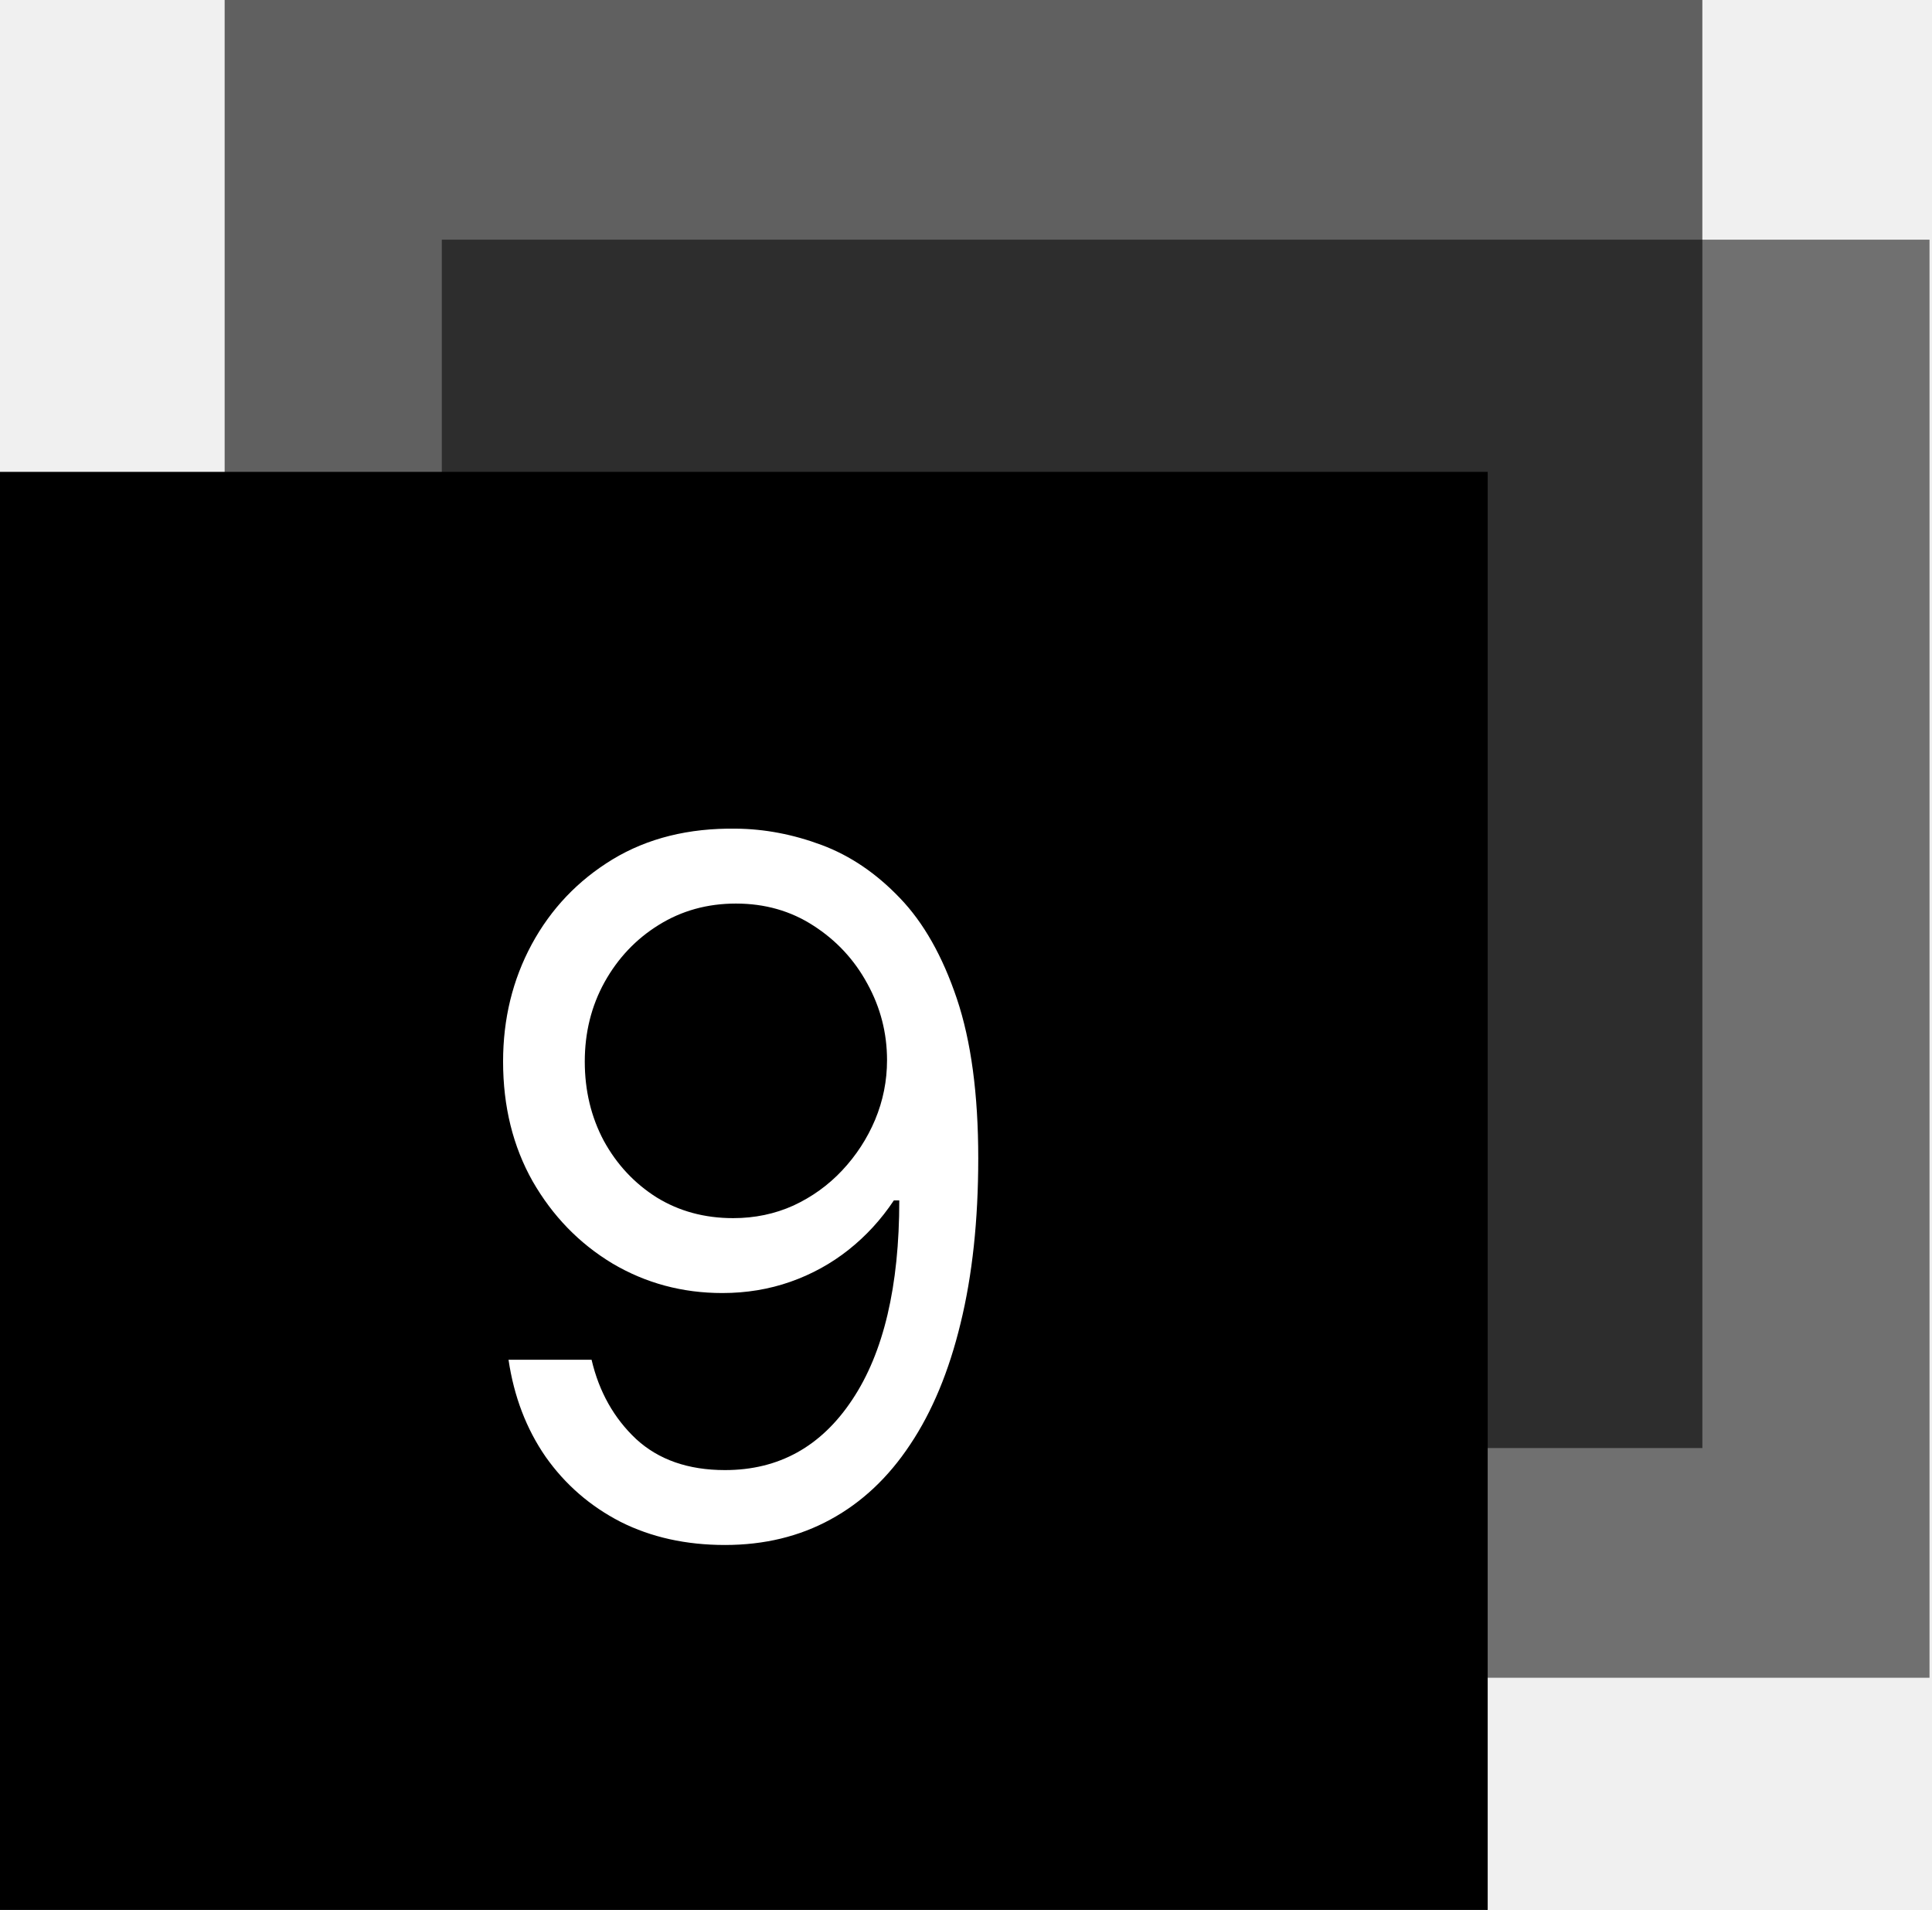
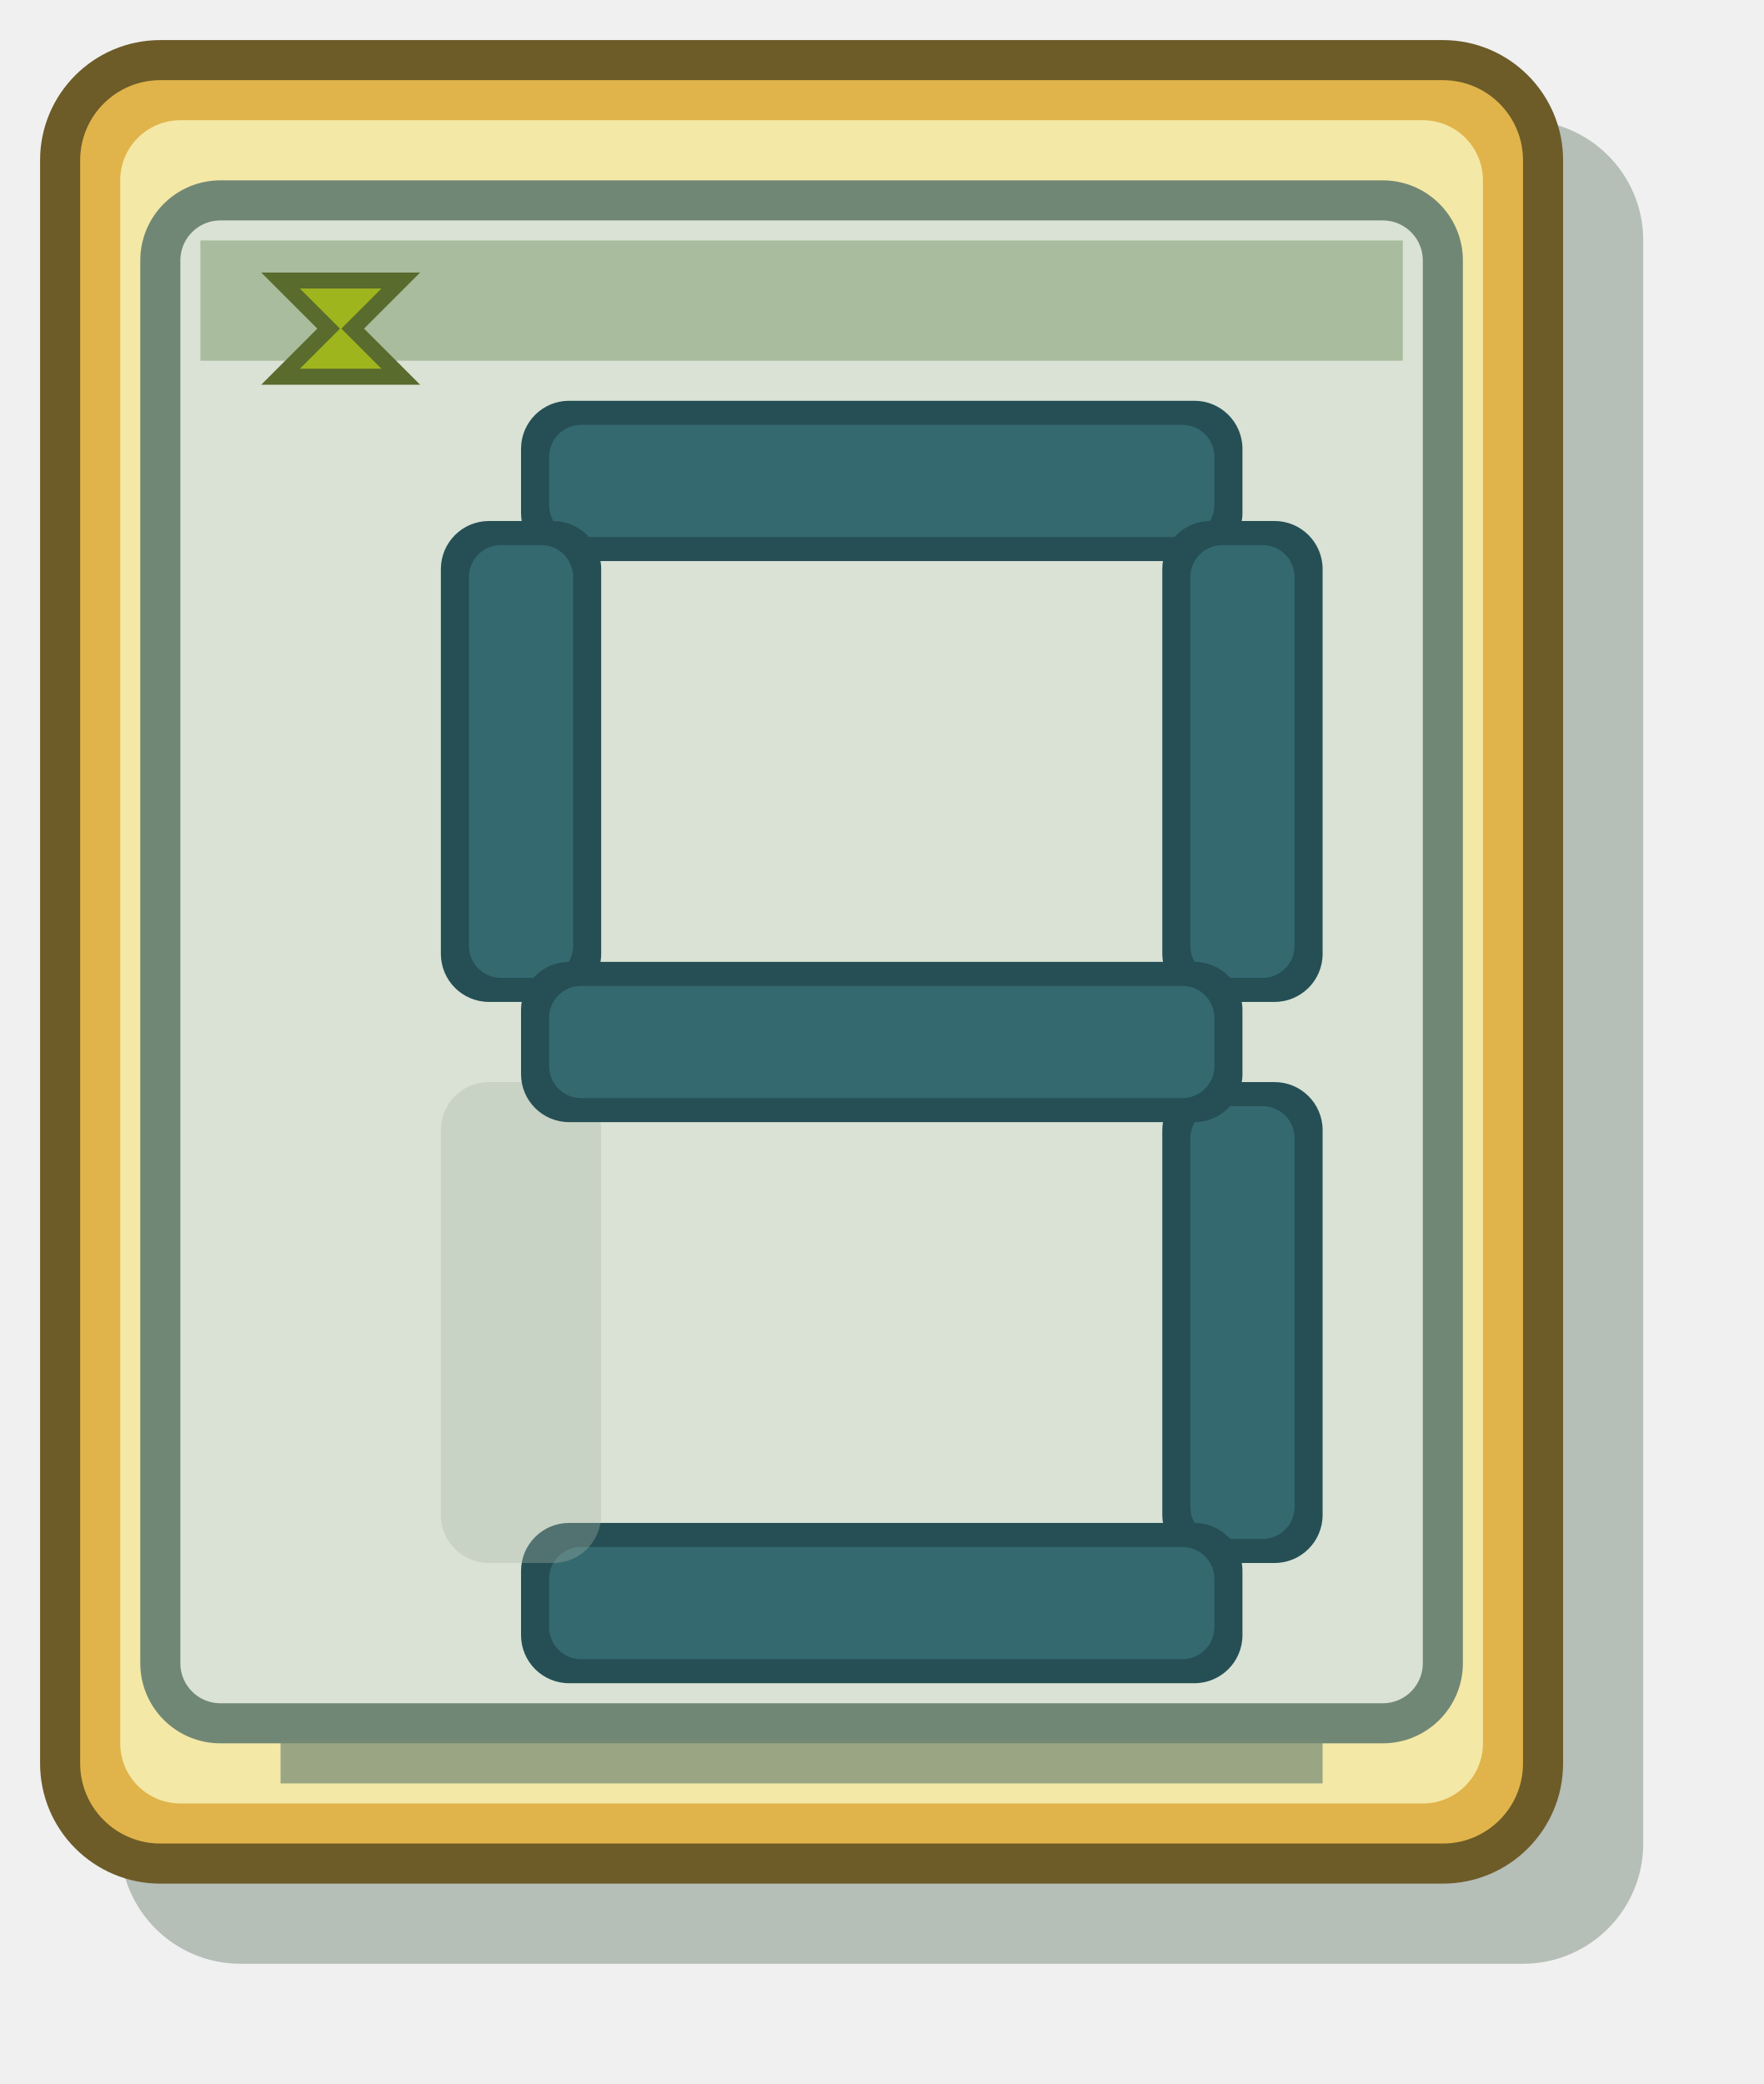
- <svg xmlns="http://www.w3.org/2000/svg" width="258" height="255" viewBox="0 0 258 255" fill="none">
-   <rect x="59" y="32" width="198.667" height="192" fill="currentColor" fill-opacity="0.533" />
-   <rect x="30" width="197.333" height="193.333" fill="currentColor" fill-opacity="0.6" />
-   <rect y="63" width="198.667" height="192" fill="currentColor" />
-   <path d="M98.273 110.636C102.091 110.667 105.909 111.394 109.727 112.818C113.545 114.242 117.03 116.606 120.182 119.909C123.333 123.182 125.864 127.652 127.773 133.318C129.682 138.985 130.636 146.091 130.636 154.636C130.636 162.909 129.848 170.258 128.273 176.682C126.727 183.076 124.485 188.47 121.545 192.864C118.636 197.258 115.091 200.591 110.909 202.864C106.758 205.136 102.061 206.273 96.818 206.273C91.606 206.273 86.954 205.242 82.864 203.182C78.803 201.091 75.47 198.197 72.864 194.5C70.288 190.773 68.636 186.455 67.909 181.545H79C80 185.818 81.985 189.348 84.954 192.136C87.954 194.894 91.909 196.273 96.818 196.273C104 196.273 109.667 193.136 113.818 186.864C118 180.591 120.091 171.727 120.091 160.273H119.364C117.667 162.818 115.652 165.015 113.318 166.864C110.985 168.712 108.394 170.136 105.545 171.136C102.697 172.136 99.667 172.636 96.454 172.636C91.121 172.636 86.227 171.318 81.773 168.682C77.349 166.015 73.803 162.364 71.136 157.727C68.5 153.061 67.182 147.727 67.182 141.727C67.182 136.03 68.454 130.818 71 126.091C73.576 121.333 77.182 117.545 81.818 114.727C86.485 111.909 91.97 110.545 98.273 110.636ZM98.273 120.636C94.454 120.636 91.015 121.591 87.954 123.5C84.924 125.379 82.515 127.924 80.727 131.136C78.97 134.318 78.091 137.848 78.091 141.727C78.091 145.606 78.939 149.136 80.636 152.318C82.364 155.47 84.712 157.985 87.682 159.864C90.682 161.712 94.091 162.636 97.909 162.636C100.788 162.636 103.47 162.076 105.955 160.955C108.439 159.803 110.606 158.242 112.455 156.273C114.333 154.273 115.803 152.015 116.864 149.5C117.924 146.955 118.455 144.303 118.455 141.545C118.455 137.909 117.576 134.5 115.818 131.318C114.091 128.136 111.697 125.561 108.636 123.591C105.606 121.621 102.152 120.636 98.273 120.636Z" fill="white" />
+ <svg xmlns="http://www.w3.org/2000/svg" width="44" height="52" viewBox="0 0 44 52" fill="none">
+   <rect x="3" y="3" width="38" height="46" rx="3" fill="#637A68" opacity=".42" />
+   <rect x="1" y="1" width="38" height="46" rx="3" fill="#6D5B28" />
+   <rect x="2" y="2" width="36" height="44" rx="2" fill="#E0B44A" />
+   <rect x="3" y="3" width="34" height="42" rx="1.5" fill="#F4E8A7" />
+   <rect x="4" y="5" width="32" height="38" rx="1.5" fill="#D9E2D5" stroke="#718775" stroke-width="1" />
+   <rect x="5" y="6" width="30" height="3" fill="#A9BC9D" />
+   <path d="M7 7 L10 7 L8.8 8.2 L10 9.4 L7 9.4 L8.2 8.2 Z" fill="#9FB51E" stroke="#596B2D" stroke-width=".4" />
+   <rect x="13" y="10" width="18" height="4" rx="1.2" fill="#254F55" opacity="1" />
+   <rect x="13.7" y="10.6" width="16.6" height="2.8" rx="0.8" fill="#39727A" opacity=".75" />
+   <rect x="29" y="13" width="4" height="12" rx="1.2" fill="#254F55" opacity="1" />
+   <rect x="29.7" y="13.6" width="2.6" height="10.8" rx="0.8" fill="#39727A" opacity=".75" />
+   <rect x="29" y="27" width="4" height="12" rx="1.2" fill="#254F55" opacity="1" />
+   <rect x="29.7" y="27.6" width="2.6" height="10.8" rx="0.8" fill="#39727A" opacity=".75" />
+   <rect x="13" y="38" width="18" height="4" rx="1.2" fill="#254F55" opacity="1" />
+   <rect x="13.7" y="38.6" width="16.6" height="2.8" rx="0.8" fill="#39727A" opacity=".75" />
+   <rect x="11" y="27" width="4" height="12" rx="1.2" fill="#A8B5A6" opacity=".34" />
+   <rect x="11" y="13" width="4" height="12" rx="1.2" fill="#254F55" opacity="1" />
+   <rect x="11.7" y="13.6" width="2.6" height="10.8" rx="0.8" fill="#39727A" opacity=".75" />
+   <rect x="13" y="24" width="18" height="4" rx="1.2" fill="#254F55" opacity="1" />
+   <rect x="13.7" y="24.6" width="16.6" height="2.8" rx="0.8" fill="#39727A" opacity=".75" />
+   <rect x="7" y="43.4" width="26" height="1.1" fill="#738A74" opacity=".7" />
</svg>
